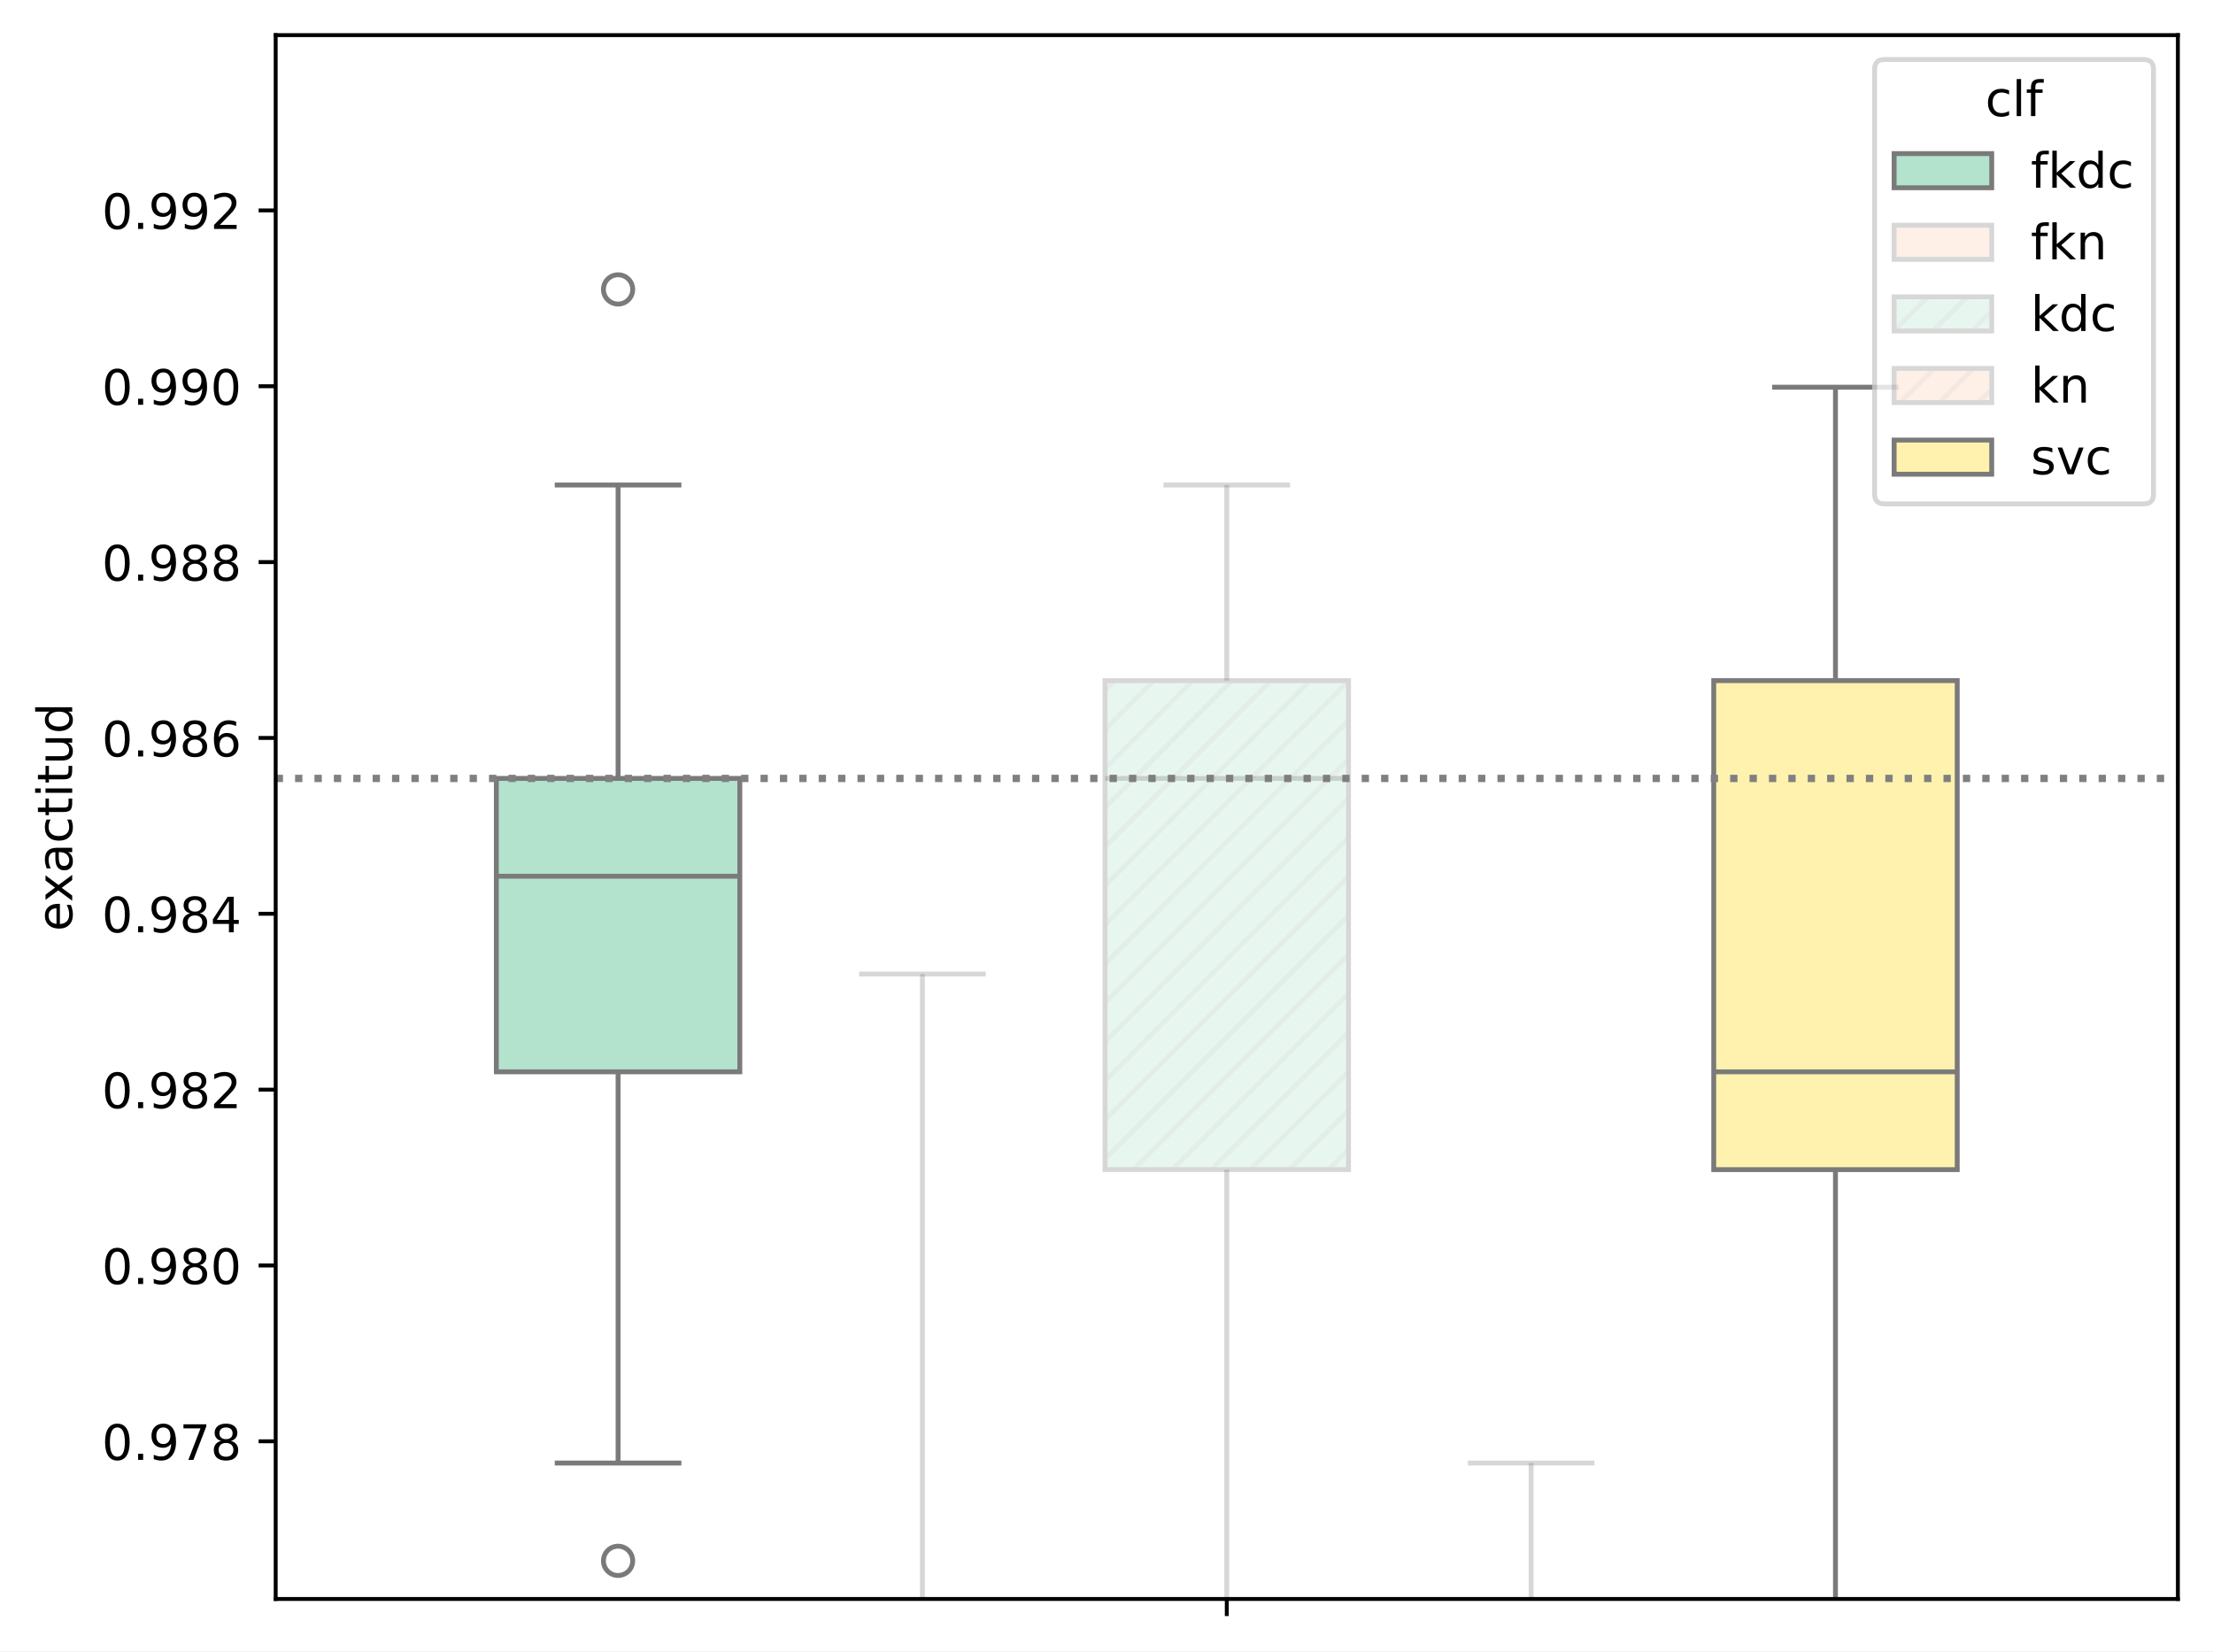
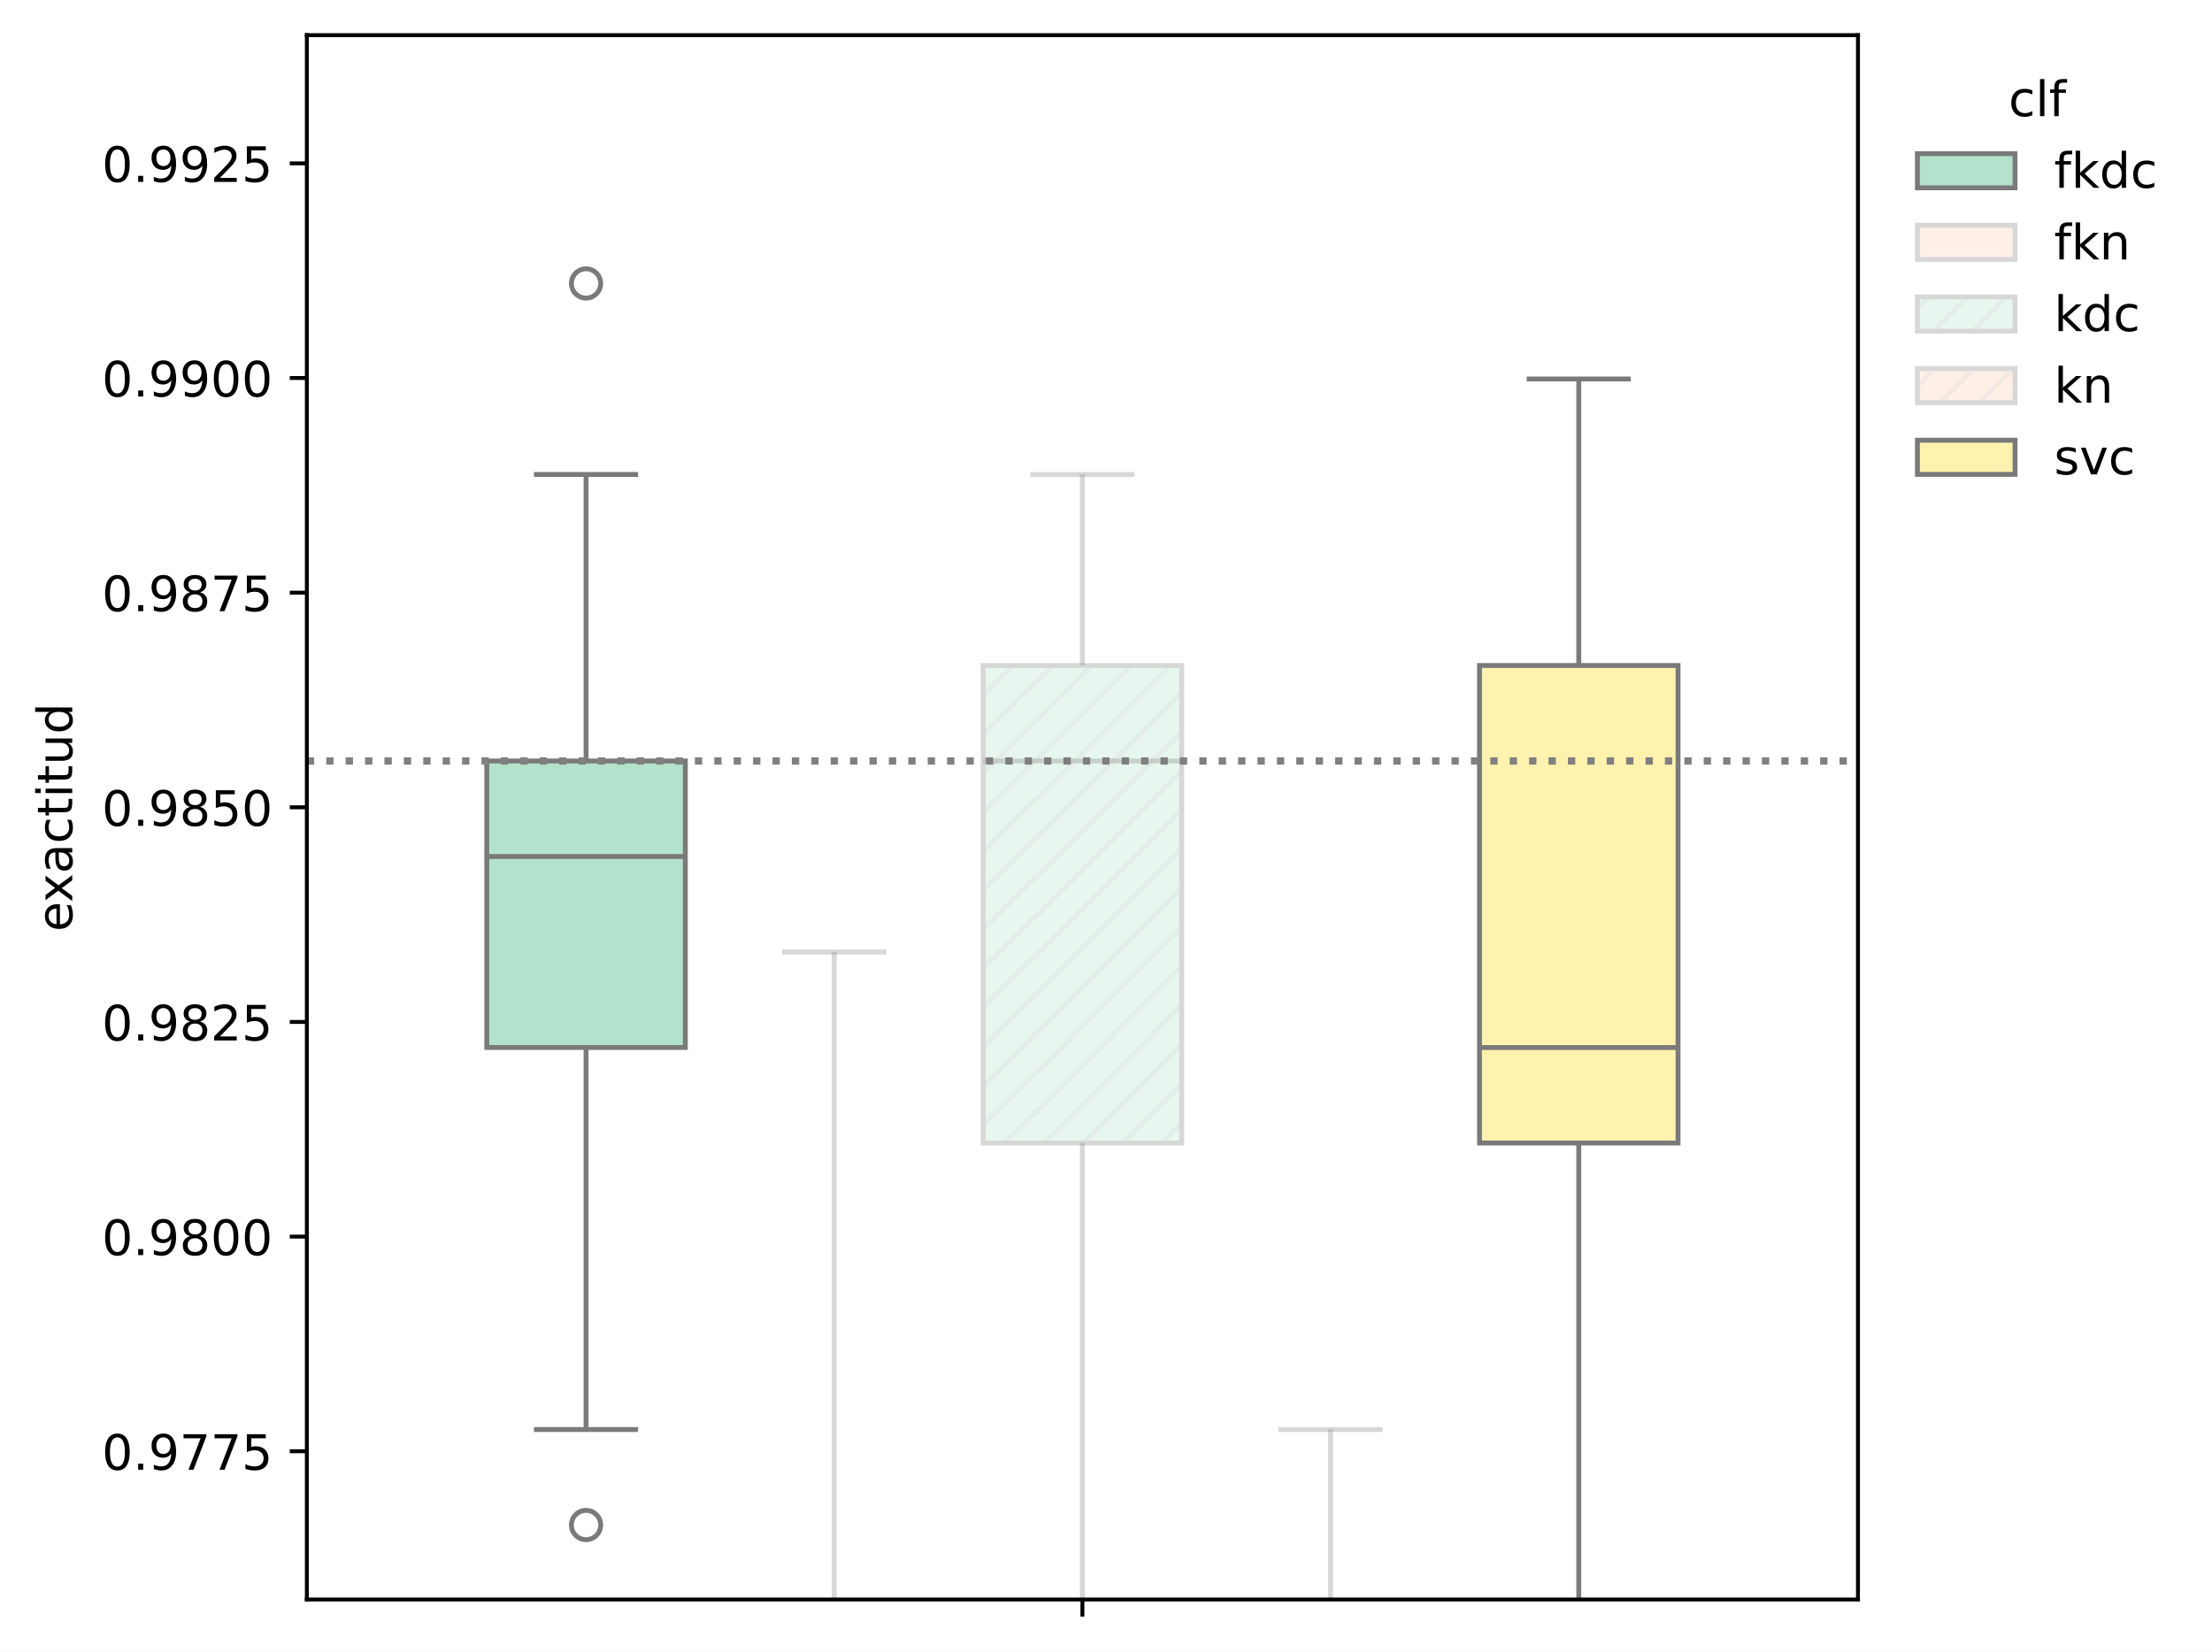
- <svg xmlns="http://www.w3.org/2000/svg" xmlns:xlink="http://www.w3.org/1999/xlink" width="453.6pt" height="338.4pt" viewBox="0 0 453.6 338.4" version="1.1">
+ <svg xmlns="http://www.w3.org/2000/svg" xmlns:xlink="http://www.w3.org/1999/xlink" width="453.207pt" height="338.4pt" viewBox="0 0 453.207 338.4" version="1.1">
  <defs>
    <style type="text/css">*{stroke-linejoin: round; stroke-linecap: butt}</style>
  </defs>
  <g id="figure_1">
    <g id="patch_1">
-       <path d="M 0 338.4  L 453.6 338.4  L 453.6 0  L 0 0  z " style="fill: #ffffff" />
+       <path d="M 0 338.4  L 453.207 338.4  L 453.207 0  L 0 0  z " style="fill: #ffffff" />
    </g>
    <g id="axes_1">
      <g id="patch_2">
-         <path d="M 56.506 327.7  L 446.4 327.7  L 446.4 7.2  L 56.506 7.2  z " style="fill: #ffffff" />
+         <path d="M 62.869 327.7  L 380.671 327.7  L 380.671 7.2  L 62.869 7.2  z " style="fill: #ffffff" />
      </g>
      <g id="patch_3">
-         <path d="M 251.453 17918.319  L 251.453 17918.319  L 251.453 17918.319  L 251.453 17918.319  z " clip-path="url(#p29c2a6df12)" style="fill: #b3e2cd; stroke: #7a7a7a; stroke-linejoin: miter" />
+         <path d="M 221.77 17491.864  L 221.77 17491.864  L 221.77 17491.864  L 221.77 17491.864  z " clip-path="url(#pad14c5b707)" style="fill: #b3e2cd; stroke: #7a7a7a; stroke-linejoin: miter" />
      </g>
      <g id="patch_4">
-         <path d="M 251.453 17918.319  L 251.453 17918.319  L 251.453 17918.319  L 251.453 17918.319  z " clip-path="url(#p29c2a6df12)" style="fill: #fdcdac; stroke: #7a7a7a; stroke-linejoin: miter" />
+         <path d="M 221.77 17491.864  L 221.77 17491.864  L 221.77 17491.864  L 221.77 17491.864  z " clip-path="url(#pad14c5b707)" style="fill: #fdcdac; stroke: #7a7a7a; stroke-linejoin: miter" />
      </g>
      <g id="patch_5">
-         <path d="M 251.453 17918.319  L 251.453 17918.319  L 251.453 17918.319  L 251.453 17918.319  z " clip-path="url(#p29c2a6df12)" style="fill: #b3e2cd; stroke: #7a7a7a; stroke-linejoin: miter" />
+         <path d="M 221.77 17491.864  L 221.77 17491.864  L 221.77 17491.864  L 221.77 17491.864  z " clip-path="url(#pad14c5b707)" style="fill: #b3e2cd; stroke: #7a7a7a; stroke-linejoin: miter" />
      </g>
      <g id="patch_6">
-         <path d="M 251.453 17918.319  L 251.453 17918.319  L 251.453 17918.319  L 251.453 17918.319  z " clip-path="url(#p29c2a6df12)" style="fill: #fdcdac; stroke: #7a7a7a; stroke-linejoin: miter" />
+         <path d="M 221.77 17491.864  L 221.77 17491.864  L 221.77 17491.864  L 221.77 17491.864  z " clip-path="url(#pad14c5b707)" style="fill: #fdcdac; stroke: #7a7a7a; stroke-linejoin: miter" />
      </g>
      <g id="patch_7">
-         <path d="M 251.453 17918.319  L 251.453 17918.319  L 251.453 17918.319  L 251.453 17918.319  z " clip-path="url(#p29c2a6df12)" style="fill: #fff2ae; stroke: #7a7a7a; stroke-linejoin: miter" />
+         <path d="M 221.77 17491.864  L 221.77 17491.864  L 221.77 17491.864  L 221.77 17491.864  z " clip-path="url(#pad14c5b707)" style="fill: #fff2ae; stroke: #7a7a7a; stroke-linejoin: miter" />
      </g>
      <g id="matplotlib.axis_1">
        <g id="xtick_1">
          <g id="line2d_1">
            <defs>
              <path id="m38f3b05bbe" d="M 0 0  L 0 3.5  " style="stroke: #000000; stroke-width: 0.8" />
            </defs>
            <g>
-               <use xlink:href="#m38f3b05bbe" x="251.453" y="327.7" style="stroke: #000000; stroke-width: 0.8" />
+               <use xlink:href="#m38f3b05bbe" x="221.77" y="327.7" style="stroke: #000000; stroke-width: 0.8" />
            </g>
          </g>
        </g>
      </g>
      <g id="matplotlib.axis_2">
        <g id="ytick_1">
          <g id="line2d_2">
            <defs>
              <path id="mbd2f377c6c" d="M 0 0  L -3.5 0  " style="stroke: #000000; stroke-width: 0.8" />
            </defs>
            <g>
-               <use xlink:href="#mbd2f377c6c" x="56.506" y="295.389" style="stroke: #000000; stroke-width: 0.8" />
+               <use xlink:href="#mbd2f377c6c" x="62.869" y="297.323" style="stroke: #000000; stroke-width: 0.8" />
            </g>
          </g>
          <g id="text_1">
-             <g transform="translate(20.87813 299.1886) scale(0.1 -0.1)">
+             <g transform="translate(20.87813 301.1222) scale(0.1 -0.1)">
              <defs>
                <path id="DejaVuSans-30" d="M 2034 4250  Q 1547 4250 1301 3770  Q 1056 3291 1056 2328  Q 1056 1369 1301 889  Q 1547 409 2034 409  Q 2525 409 2770 889  Q 3016 1369 3016 2328  Q 3016 3291 2770 3770  Q 2525 4250 2034 4250  z M 2034 4750  Q 2819 4750 3233 4129  Q 3647 3509 3647 2328  Q 3647 1150 3233 529  Q 2819 -91 2034 -91  Q 1250 -91 836 529  Q 422 1150 422 2328  Q 422 3509 836 4129  Q 1250 4750 2034 4750  z " transform="scale(0.015625)" />
                <path id="DejaVuSans-2e" d="M 684 794  L 1344 794  L 1344 0  L 684 0  L 684 794  z " transform="scale(0.015625)" />
                <path id="DejaVuSans-39" d="M 703 97  L 703 672  Q 941 559 1184 500  Q 1428 441 1663 441  Q 2288 441 2617 861  Q 2947 1281 2994 2138  Q 2813 1869 2534 1725  Q 2256 1581 1919 1581  Q 1219 1581 811 2004  Q 403 2428 403 3163  Q 403 3881 828 4315  Q 1253 4750 1959 4750  Q 2769 4750 3195 4129  Q 3622 3509 3622 2328  Q 3622 1225 3098 567  Q 2575 -91 1691 -91  Q 1453 -91 1209 -44  Q 966 3 703 97  z M 1959 2075  Q 2384 2075 2632 2365  Q 2881 2656 2881 3163  Q 2881 3666 2632 3958  Q 2384 4250 1959 4250  Q 1534 4250 1286 3958  Q 1038 3666 1038 3163  Q 1038 2656 1286 2365  Q 1534 2075 1959 2075  z " transform="scale(0.015625)" />
                <path id="DejaVuSans-37" d="M 525 4666  L 3525 4666  L 3525 4397  L 1831 0  L 1172 0  L 2766 4134  L 525 4134  L 525 4666  z " transform="scale(0.015625)" />
+                 <path id="DejaVuSans-35" d="M 691 4666  L 3169 4666  L 3169 4134  L 1269 4134  L 1269 2991  Q 1406 3038 1543 3061  Q 1681 3084 1819 3084  Q 2600 3084 3056 2656  Q 3513 2228 3513 1497  Q 3513 744 3044 326  Q 2575 -91 1722 -91  Q 1428 -91 1123 -41  Q 819 9 494 109  L 494 744  Q 775 591 1075 516  Q 1375 441 1709 441  Q 2250 441 2565 725  Q 2881 1009 2881 1497  Q 2881 1984 2565 2268  Q 2250 2553 1709 2553  Q 1456 2553 1204 2497  Q 953 2441 691 2322  L 691 4666  z " transform="scale(0.015625)" />
+               </defs>
+               <use xlink:href="#DejaVuSans-30" />
+               <use xlink:href="#DejaVuSans-2e" transform="translate(63.62305 0)" />
+               <use xlink:href="#DejaVuSans-39" transform="translate(95.41016 0)" />
+               <use xlink:href="#DejaVuSans-37" transform="translate(159.0332 0)" />
+               <use xlink:href="#DejaVuSans-37" transform="translate(222.6562 0)" />
+               <use xlink:href="#DejaVuSans-35" transform="translate(286.2793 0)" />
+             </g>
+           </g>
+         </g>
+         <g id="ytick_2">
+           <g id="line2d_3">
+             <g>
+               <use xlink:href="#mbd2f377c6c" x="62.869" y="253.347" style="stroke: #000000; stroke-width: 0.8" />
+             </g>
+           </g>
+           <g id="text_2">
+             <g transform="translate(20.87813 257.1463) scale(0.1 -0.1)">
+               <defs>
                <path id="DejaVuSans-38" d="M 2034 2216  Q 1584 2216 1326 1975  Q 1069 1734 1069 1313  Q 1069 891 1326 650  Q 1584 409 2034 409  Q 2484 409 2743 651  Q 3003 894 3003 1313  Q 3003 1734 2745 1975  Q 2488 2216 2034 2216  z M 1403 2484  Q 997 2584 770 2862  Q 544 3141 544 3541  Q 544 4100 942 4425  Q 1341 4750 2034 4750  Q 2731 4750 3128 4425  Q 3525 4100 3525 3541  Q 3525 3141 3298 2862  Q 3072 2584 2669 2484  Q 3125 2378 3379 2068  Q 3634 1759 3634 1313  Q 3634 634 3220 271  Q 2806 -91 2034 -91  Q 1263 -91 848 271  Q 434 634 434 1313  Q 434 1759 690 2068  Q 947 2378 1403 2484  z M 1172 3481  Q 1172 3119 1398 2916  Q 1625 2713 2034 2713  Q 2441 2713 2670 2916  Q 2900 3119 2900 3481  Q 2900 3844 2670 4047  Q 2441 4250 2034 4250  Q 1625 4250 1398 4047  Q 1172 3844 1172 3481  z " transform="scale(0.015625)" />
              </defs>
              <use xlink:href="#DejaVuSans-30" />
              <use xlink:href="#DejaVuSans-2e" transform="translate(63.62305 0)" />
              <use xlink:href="#DejaVuSans-39" transform="translate(95.41016 0)" />
-               <use xlink:href="#DejaVuSans-37" transform="translate(159.0332 0)" />
-               <use xlink:href="#DejaVuSans-38" transform="translate(222.6562 0)" />
-             </g>
-           </g>
-         </g>
-         <g id="ytick_2">
-           <g id="line2d_3">
-             <g>
-               <use xlink:href="#mbd2f377c6c" x="56.506" y="259.351" style="stroke: #000000; stroke-width: 0.8" />
-             </g>
-           </g>
-           <g id="text_2">
-             <g transform="translate(20.87813 263.1499) scale(0.1 -0.1)">
-               <use xlink:href="#DejaVuSans-30" />
-               <use xlink:href="#DejaVuSans-2e" transform="translate(63.62305 0)" />
-               <use xlink:href="#DejaVuSans-39" transform="translate(95.41016 0)" />
              <use xlink:href="#DejaVuSans-38" transform="translate(159.0332 0)" />
              <use xlink:href="#DejaVuSans-30" transform="translate(222.6562 0)" />
+               <use xlink:href="#DejaVuSans-30" transform="translate(286.2793 0)" />
            </g>
          </g>
        </g>
        <g id="ytick_3">
          <g id="line2d_4">
            <g>
-               <use xlink:href="#mbd2f377c6c" x="56.506" y="223.312" style="stroke: #000000; stroke-width: 0.8" />
+               <use xlink:href="#mbd2f377c6c" x="62.869" y="209.371" style="stroke: #000000; stroke-width: 0.8" />
            </g>
          </g>
          <g id="text_3">
-             <g transform="translate(20.87813 227.1112) scale(0.1 -0.1)">
+             <g transform="translate(20.87813 213.1705) scale(0.1 -0.1)">
              <defs>
                <path id="DejaVuSans-32" d="M 1228 531  L 3431 531  L 3431 0  L 469 0  L 469 531  Q 828 903 1448 1529  Q 2069 2156 2228 2338  Q 2531 2678 2651 2914  Q 2772 3150 2772 3378  Q 2772 3750 2511 3984  Q 2250 4219 1831 4219  Q 1534 4219 1204 4116  Q 875 4013 500 3803  L 500 4441  Q 881 4594 1212 4672  Q 1544 4750 1819 4750  Q 2544 4750 2975 4387  Q 3406 4025 3406 3419  Q 3406 3131 3298 2873  Q 3191 2616 2906 2266  Q 2828 2175 2409 1742  Q 1991 1309 1228 531  z " transform="scale(0.015625)" />
              </defs>
              <use xlink:href="#DejaVuSans-30" />
              <use xlink:href="#DejaVuSans-2e" transform="translate(63.62305 0)" />
              <use xlink:href="#DejaVuSans-39" transform="translate(95.41016 0)" />
              <use xlink:href="#DejaVuSans-38" transform="translate(159.0332 0)" />
              <use xlink:href="#DejaVuSans-32" transform="translate(222.6562 0)" />
+               <use xlink:href="#DejaVuSans-35" transform="translate(286.2793 0)" />
            </g>
          </g>
        </g>
        <g id="ytick_4">
          <g id="line2d_5">
            <g>
-               <use xlink:href="#mbd2f377c6c" x="56.506" y="187.273" style="stroke: #000000; stroke-width: 0.8" />
+               <use xlink:href="#mbd2f377c6c" x="62.869" y="165.396" style="stroke: #000000; stroke-width: 0.8" />
            </g>
          </g>
          <g id="text_4">
-             <g transform="translate(20.87813 191.0725) scale(0.1 -0.1)">
-               <defs>
-                 <path id="DejaVuSans-34" d="M 2419 4116  L 825 1625  L 2419 1625  L 2419 4116  z M 2253 4666  L 3047 4666  L 3047 1625  L 3713 1625  L 3713 1100  L 3047 1100  L 3047 0  L 2419 0  L 2419 1100  L 313 1100  L 313 1709  L 2253 4666  z " transform="scale(0.015625)" />
-               </defs>
+             <g transform="translate(20.87813 169.1947) scale(0.1 -0.1)">
              <use xlink:href="#DejaVuSans-30" />
              <use xlink:href="#DejaVuSans-2e" transform="translate(63.62305 0)" />
              <use xlink:href="#DejaVuSans-39" transform="translate(95.41016 0)" />
              <use xlink:href="#DejaVuSans-38" transform="translate(159.0332 0)" />
-               <use xlink:href="#DejaVuSans-34" transform="translate(222.6562 0)" />
+               <use xlink:href="#DejaVuSans-35" transform="translate(222.6562 0)" />
+               <use xlink:href="#DejaVuSans-30" transform="translate(286.2793 0)" />
            </g>
          </g>
        </g>
        <g id="ytick_5">
          <g id="line2d_6">
            <g>
-               <use xlink:href="#mbd2f377c6c" x="56.506" y="151.235" style="stroke: #000000; stroke-width: 0.8" />
+               <use xlink:href="#mbd2f377c6c" x="62.869" y="121.42" style="stroke: #000000; stroke-width: 0.8" />
            </g>
          </g>
          <g id="text_5">
-             <g transform="translate(20.87813 155.0338) scale(0.1 -0.1)">
-               <defs>
-                 <path id="DejaVuSans-36" d="M 2113 2584  Q 1688 2584 1439 2293  Q 1191 2003 1191 1497  Q 1191 994 1439 701  Q 1688 409 2113 409  Q 2538 409 2786 701  Q 3034 994 3034 1497  Q 3034 2003 2786 2293  Q 2538 2584 2113 2584  z M 3366 4563  L 3366 3988  Q 3128 4100 2886 4159  Q 2644 4219 2406 4219  Q 1781 4219 1451 3797  Q 1122 3375 1075 2522  Q 1259 2794 1537 2939  Q 1816 3084 2150 3084  Q 2853 3084 3261 2657  Q 3669 2231 3669 1497  Q 3669 778 3244 343  Q 2819 -91 2113 -91  Q 1303 -91 875 529  Q 447 1150 447 2328  Q 447 3434 972 4092  Q 1497 4750 2381 4750  Q 2619 4750 2861 4703  Q 3103 4656 3366 4563  z " transform="scale(0.015625)" />
-               </defs>
+             <g transform="translate(20.87813 125.2189) scale(0.1 -0.1)">
              <use xlink:href="#DejaVuSans-30" />
              <use xlink:href="#DejaVuSans-2e" transform="translate(63.62305 0)" />
              <use xlink:href="#DejaVuSans-39" transform="translate(95.41016 0)" />
              <use xlink:href="#DejaVuSans-38" transform="translate(159.0332 0)" />
-               <use xlink:href="#DejaVuSans-36" transform="translate(222.6562 0)" />
+               <use xlink:href="#DejaVuSans-37" transform="translate(222.6562 0)" />
+               <use xlink:href="#DejaVuSans-35" transform="translate(286.2793 0)" />
            </g>
          </g>
        </g>
        <g id="ytick_6">
          <g id="line2d_7">
            <g>
-               <use xlink:href="#mbd2f377c6c" x="56.506" y="115.196" style="stroke: #000000; stroke-width: 0.8" />
+               <use xlink:href="#mbd2f377c6c" x="62.869" y="77.444" style="stroke: #000000; stroke-width: 0.8" />
            </g>
          </g>
          <g id="text_6">
-             <g transform="translate(20.87813 118.9951) scale(0.1 -0.1)">
-               <use xlink:href="#DejaVuSans-30" />
-               <use xlink:href="#DejaVuSans-2e" transform="translate(63.62305 0)" />
-               <use xlink:href="#DejaVuSans-39" transform="translate(95.41016 0)" />
-               <use xlink:href="#DejaVuSans-38" transform="translate(159.0332 0)" />
-               <use xlink:href="#DejaVuSans-38" transform="translate(222.6562 0)" />
+             <g transform="translate(20.87813 81.24311) scale(0.1 -0.1)">
+               <use xlink:href="#DejaVuSans-30" />
+               <use xlink:href="#DejaVuSans-2e" transform="translate(63.62305 0)" />
+               <use xlink:href="#DejaVuSans-39" transform="translate(95.41016 0)" />
+               <use xlink:href="#DejaVuSans-39" transform="translate(159.0332 0)" />
+               <use xlink:href="#DejaVuSans-30" transform="translate(222.6562 0)" />
+               <use xlink:href="#DejaVuSans-30" transform="translate(286.2793 0)" />
            </g>
          </g>
        </g>
        <g id="ytick_7">
          <g id="line2d_8">
            <g>
-               <use xlink:href="#mbd2f377c6c" x="56.506" y="79.157" style="stroke: #000000; stroke-width: 0.8" />
+               <use xlink:href="#mbd2f377c6c" x="62.869" y="33.468" style="stroke: #000000; stroke-width: 0.8" />
            </g>
          </g>
          <g id="text_7">
-             <g transform="translate(20.87813 82.95638) scale(0.1 -0.1)">
-               <use xlink:href="#DejaVuSans-30" />
-               <use xlink:href="#DejaVuSans-2e" transform="translate(63.62305 0)" />
-               <use xlink:href="#DejaVuSans-39" transform="translate(95.41016 0)" />
-               <use xlink:href="#DejaVuSans-39" transform="translate(159.0332 0)" />
-               <use xlink:href="#DejaVuSans-30" transform="translate(222.6562 0)" />
-             </g>
-           </g>
-         </g>
-         <g id="ytick_8">
-           <g id="line2d_9">
-             <g>
-               <use xlink:href="#mbd2f377c6c" x="56.506" y="43.118" style="stroke: #000000; stroke-width: 0.8" />
-             </g>
-           </g>
-           <g id="text_8">
-             <g transform="translate(20.87813 46.91767) scale(0.1 -0.1)">
+             <g transform="translate(20.87813 37.26731) scale(0.1 -0.1)">
              <use xlink:href="#DejaVuSans-30" />
              <use xlink:href="#DejaVuSans-2e" transform="translate(63.62305 0)" />
              <use xlink:href="#DejaVuSans-39" transform="translate(95.41016 0)" />
              <use xlink:href="#DejaVuSans-39" transform="translate(159.0332 0)" />
              <use xlink:href="#DejaVuSans-32" transform="translate(222.6562 0)" />
-             </g>
-           </g>
-         </g>
-         <g id="text_9">
+               <use xlink:href="#DejaVuSans-35" transform="translate(286.2793 0)" />
+             </g>
+           </g>
+         </g>
+         <g id="text_8">
          <g transform="translate(14.79844 190.8641) rotate(-90) scale(0.1 -0.1)">
            <defs>
              <path id="DejaVuSans-65" d="M 3597 1894  L 3597 1613  L 953 1613  Q 991 1019 1311 708  Q 1631 397 2203 397  Q 2534 397 2845 478  Q 3156 559 3463 722  L 3463 178  Q 3153 47 2828 -22  Q 2503 -91 2169 -91  Q 1331 -91 842 396  Q 353 884 353 1716  Q 353 2575 817 3079  Q 1281 3584 2069 3584  Q 2775 3584 3186 3129  Q 3597 2675 3597 1894  z M 3022 2063  Q 3016 2534 2758 2815  Q 2500 3097 2075 3097  Q 1594 3097 1305 2825  Q 1016 2553 972 2059  L 3022 2063  z " transform="scale(0.015625)" />
              <path id="DejaVuSans-78" d="M 3513 3500  L 2247 1797  L 3578 0  L 2900 0  L 1881 1375  L 863 0  L 184 0  L 1544 1831  L 300 3500  L 978 3500  L 1906 2253  L 2834 3500  L 3513 3500  z " transform="scale(0.015625)" />
              <path id="DejaVuSans-61" d="M 2194 1759  Q 1497 1759 1228 1600  Q 959 1441 959 1056  Q 959 750 1161 570  Q 1363 391 1709 391  Q 2188 391 2477 730  Q 2766 1069 2766 1631  L 2766 1759  L 2194 1759  z M 3341 1997  L 3341 0  L 2766 0  L 2766 531  Q 2569 213 2275 61  Q 1981 -91 1556 -91  Q 1019 -91 701 211  Q 384 513 384 1019  Q 384 1609 779 1909  Q 1175 2209 1959 2209  L 2766 2209  L 2766 2266  Q 2766 2663 2505 2880  Q 2244 3097 1772 3097  Q 1472 3097 1187 3025  Q 903 2953 641 2809  L 641 3341  Q 956 3463 1253 3523  Q 1550 3584 1831 3584  Q 2591 3584 2966 3190  Q 3341 2797 3341 1997  z " transform="scale(0.015625)" />
              <path id="DejaVuSans-63" d="M 3122 3366  L 3122 2828  Q 2878 2963 2633 3030  Q 2388 3097 2138 3097  Q 1578 3097 1268 2742  Q 959 2388 959 1747  Q 959 1106 1268 751  Q 1578 397 2138 397  Q 2388 397 2633 464  Q 2878 531 3122 666  L 3122 134  Q 2881 22 2623 -34  Q 2366 -91 2075 -91  Q 1284 -91 818 406  Q 353 903 353 1747  Q 353 2603 823 3093  Q 1294 3584 2113 3584  Q 2378 3584 2631 3529  Q 2884 3475 3122 3366  z " transform="scale(0.015625)" />
              <path id="DejaVuSans-74" d="M 1172 4494  L 1172 3500  L 2356 3500  L 2356 3053  L 1172 3053  L 1172 1153  Q 1172 725 1289 603  Q 1406 481 1766 481  L 2356 481  L 2356 0  L 1766 0  Q 1100 0 847 248  Q 594 497 594 1153  L 594 3053  L 172 3053  L 172 3500  L 594 3500  L 594 4494  L 1172 4494  z " transform="scale(0.015625)" />
              <path id="DejaVuSans-69" d="M 603 3500  L 1178 3500  L 1178 0  L 603 0  L 603 3500  z M 603 4863  L 1178 4863  L 1178 4134  L 603 4134  L 603 4863  z " transform="scale(0.015625)" />
              <path id="DejaVuSans-75" d="M 544 1381  L 544 3500  L 1119 3500  L 1119 1403  Q 1119 906 1312 657  Q 1506 409 1894 409  Q 2359 409 2629 706  Q 2900 1003 2900 1516  L 2900 3500  L 3475 3500  L 3475 0  L 2900 0  L 2900 538  Q 2691 219 2414 64  Q 2138 -91 1772 -91  Q 1169 -91 856 284  Q 544 659 544 1381  z M 1991 3584  L 1991 3584  z " transform="scale(0.015625)" />
              <path id="DejaVuSans-64" d="M 2906 2969  L 2906 4863  L 3481 4863  L 3481 0  L 2906 0  L 2906 525  Q 2725 213 2448 61  Q 2172 -91 1784 -91  Q 1150 -91 751 415  Q 353 922 353 1747  Q 353 2572 751 3078  Q 1150 3584 1784 3584  Q 2172 3584 2448 3432  Q 2725 3281 2906 2969  z M 947 1747  Q 947 1113 1208 752  Q 1469 391 1925 391  Q 2381 391 2643 752  Q 2906 1113 2906 1747  Q 2906 2381 2643 2742  Q 2381 3103 1925 3103  Q 1469 3103 1208 2742  Q 947 2381 947 1747  z " transform="scale(0.015625)" />
            </defs>
            <use xlink:href="#DejaVuSans-65" />
            <use xlink:href="#DejaVuSans-78" transform="translate(59.77344 0)" />
            <use xlink:href="#DejaVuSans-61" transform="translate(118.9531 0)" />
            <use xlink:href="#DejaVuSans-63" transform="translate(180.2324 0)" />
            <use xlink:href="#DejaVuSans-74" transform="translate(235.2129 0)" />
            <use xlink:href="#DejaVuSans-69" transform="translate(274.4219 0)" />
            <use xlink:href="#DejaVuSans-74" transform="translate(302.2051 0)" />
            <use xlink:href="#DejaVuSans-75" transform="translate(341.4141 0)" />
            <use xlink:href="#DejaVuSans-64" transform="translate(404.793 0)" />
          </g>
        </g>
      </g>
      <g id="patch_8">
-         <path d="M 101.734 219.664  L 151.64 219.664  L 151.64 159.533  L 101.734 159.533  L 101.734 219.664  z " clip-path="url(#p29c2a6df12)" style="fill: #b3e2cd; stroke: #7a7a7a; stroke-linejoin: miter" />
+         <path d="M 99.734 214.605  L 140.412 214.605  L 140.412 155.906  L 99.734 155.906  L 99.734 214.605  z " clip-path="url(#pad14c5b707)" style="fill: #b3e2cd; stroke: #7a7a7a; stroke-linejoin: miter" />
+       </g>
+       <g id="line2d_9">
+         <path d="M 120.073 214.605  L 120.073 292.872  " clip-path="url(#pad14c5b707)" style="fill: none; stroke: #7a7a7a" />
      </g>
      <g id="line2d_10">
-         <path d="M 126.687 219.664  L 126.687 299.839  " clip-path="url(#p29c2a6df12)" style="fill: none; stroke: #7a7a7a" />
+         <path d="M 120.073 155.906  L 120.073 97.206  " clip-path="url(#pad14c5b707)" style="fill: none; stroke: #7a7a7a" />
      </g>
      <g id="line2d_11">
-         <path d="M 126.687 159.533  L 126.687 99.401  " clip-path="url(#p29c2a6df12)" style="fill: none; stroke: #7a7a7a" />
+         <path d="M 109.903 292.872  L 130.243 292.872  " clip-path="url(#pad14c5b707)" style="fill: none; stroke: #7a7a7a; stroke-linecap: square" />
      </g>
      <g id="line2d_12">
-         <path d="M 114.211 299.839  L 139.164 299.839  " clip-path="url(#p29c2a6df12)" style="fill: none; stroke: #7a7a7a; stroke-linecap: square" />
+         <path d="M 109.903 97.206  L 130.243 97.206  " clip-path="url(#pad14c5b707)" style="fill: none; stroke: #7a7a7a; stroke-linecap: square" />
      </g>
      <g id="line2d_13">
-         <path d="M 114.211 99.401  L 139.164 99.401  " clip-path="url(#p29c2a6df12)" style="fill: none; stroke: #7a7a7a; stroke-linecap: square" />
-       </g>
-       <g id="line2d_14">
        <defs>
          <path id="mf2d42e0765" d="M 0 3  C 0.796 3 1.559 2.684 2.121 2.121  C 2.684 1.559 3 0.796 3 0  C 3 -0.796 2.684 -1.559 2.121 -2.121  C 1.559 -2.684 0.796 -3 0 -3  C -0.796 -3 -1.559 -2.684 -2.121 -2.121  C -2.684 -1.559 -3 -0.796 -3 0  C -3 0.796 -2.684 1.559 -2.121 2.121  C -1.559 2.684 -0.796 3 0 3  z " style="stroke: #7a7a7a" />
        </defs>
-         <g clip-path="url(#p29c2a6df12)">
-           <use xlink:href="#mf2d42e0765" x="126.687" y="319.883" style="fill-opacity: 0; stroke: #7a7a7a" />
-           <use xlink:href="#mf2d42e0765" x="126.687" y="59.314" style="fill-opacity: 0; stroke: #7a7a7a" />
+         <g clip-path="url(#pad14c5b707)">
+           <use xlink:href="#mf2d42e0765" x="120.073" y="312.438" style="fill-opacity: 0; stroke: #7a7a7a" />
+           <use xlink:href="#mf2d42e0765" x="120.073" y="58.073" style="fill-opacity: 0; stroke: #7a7a7a" />
        </g>
      </g>
      <g id="patch_9">
-         <path d="M 164.117 700.715  L 214.023 700.715  L 214.023 359.97  L 164.117 359.97  L 164.117 700.715  z " clip-path="url(#p29c2a6df12)" style="fill: #fdcdac; opacity: 0.3; stroke: #7a7a7a; stroke-linejoin: miter" />
+         <path d="M 150.582 684.202  L 191.261 684.202  L 191.261 351.571  L 150.582 351.571  L 150.582 684.202  z " clip-path="url(#pad14c5b707)" style="fill: #fdcdac; opacity: 0.3; stroke: #7a7a7a; stroke-linejoin: miter" />
+       </g>
+       <g id="line2d_14">
+         <path clip-path="url(#pad14c5b707)" style="fill: none; stroke: #7a7a7a; stroke-opacity: 0.3" />
      </g>
      <g id="line2d_15">
-         <path clip-path="url(#p29c2a6df12)" style="fill: none; stroke: #7a7a7a; stroke-opacity: 0.3" />
+         <path d="M 170.922 339.4  L 170.922 195.039  " clip-path="url(#pad14c5b707)" style="fill: none; stroke: #7a7a7a; stroke-opacity: 0.3" />
      </g>
      <g id="line2d_16">
-         <path d="M 189.07 339.4  L 189.07 199.62  " clip-path="url(#p29c2a6df12)" style="fill: none; stroke: #7a7a7a; stroke-opacity: 0.3" />
+         <path clip-path="url(#pad14c5b707)" style="fill: none; stroke: #7a7a7a; stroke-opacity: 0.3; stroke-linecap: square" />
      </g>
      <g id="line2d_17">
-         <path clip-path="url(#p29c2a6df12)" style="fill: none; stroke: #7a7a7a; stroke-opacity: 0.3; stroke-linecap: square" />
-       </g>
-       <g id="line2d_18">
-         <path d="M 176.594 199.62  L 201.547 199.62  " clip-path="url(#p29c2a6df12)" style="fill: none; stroke: #7a7a7a; stroke-opacity: 0.3; stroke-linecap: square" />
-       </g>
-       <g id="line2d_19" />
+         <path d="M 160.752 195.039  L 181.091 195.039  " clip-path="url(#pad14c5b707)" style="fill: none; stroke: #7a7a7a; stroke-opacity: 0.3; stroke-linecap: square" />
+       </g>
+       <g id="line2d_18" />
      <g id="patch_10">
-         <path d="M 226.5 239.708  L 276.406 239.708  L 276.406 139.489  L 226.5 139.489  L 226.5 239.708  z " clip-path="url(#p29c2a6df12)" style="fill: url(#hb7a899ab91); opacity: 0.3; stroke: #7a7a7a; stroke-linejoin: miter" />
+         <path d="M 201.431 234.172  L 242.109 234.172  L 242.109 136.339  L 201.431 136.339  L 201.431 234.172  z " clip-path="url(#pad14c5b707)" style="fill: url(#hb7a899ab91); opacity: 0.3; stroke: #7a7a7a; stroke-linejoin: miter" />
+       </g>
+       <g id="line2d_19">
+         <path d="M 221.77 234.172  L 221.77 332.005  " clip-path="url(#pad14c5b707)" style="fill: none; stroke: #7a7a7a; stroke-opacity: 0.3" />
      </g>
      <g id="line2d_20">
-         <path d="M 251.453 239.708  L 251.453 339.4  " clip-path="url(#p29c2a6df12)" style="fill: none; stroke: #7a7a7a; stroke-opacity: 0.3" />
+         <path d="M 221.77 136.339  L 221.77 97.206  " clip-path="url(#pad14c5b707)" style="fill: none; stroke: #7a7a7a; stroke-opacity: 0.3" />
      </g>
      <g id="line2d_21">
-         <path d="M 251.453 139.489  L 251.453 99.401  " clip-path="url(#p29c2a6df12)" style="fill: none; stroke: #7a7a7a; stroke-opacity: 0.3" />
+         <path d="M 211.6 332.005  L 231.94 332.005  " clip-path="url(#pad14c5b707)" style="fill: none; stroke: #7a7a7a; stroke-opacity: 0.3; stroke-linecap: square" />
      </g>
      <g id="line2d_22">
-         <path clip-path="url(#p29c2a6df12)" style="fill: none; stroke: #7a7a7a; stroke-opacity: 0.3; stroke-linecap: square" />
+         <path d="M 211.6 97.206  L 231.94 97.206  " clip-path="url(#pad14c5b707)" style="fill: none; stroke: #7a7a7a; stroke-opacity: 0.3; stroke-linecap: square" />
      </g>
      <g id="line2d_23">
-         <path d="M 238.977 99.401  L 263.93 99.401  " clip-path="url(#p29c2a6df12)" style="fill: none; stroke: #7a7a7a; stroke-opacity: 0.3; stroke-linecap: square" />
-       </g>
-       <g id="line2d_24">
        <defs>
          <path id="mc371cef19e" d="M 0 3  C 0.796 3 1.559 2.684 2.121 2.121  C 2.684 1.559 3 0.796 3 0  C 3 -0.796 2.684 -1.559 2.121 -2.121  C 1.559 -2.684 0.796 -3 0 -3  C -0.796 -3 -1.559 -2.684 -2.121 -2.121  C -2.684 -1.559 -3 -0.796 -3 0  C -3 0.796 -2.684 1.559 -2.121 2.121  C -1.559 2.684 -0.796 3 0 3  z " style="stroke: #7a7a7a; stroke-opacity: 0.3" />
        </defs>
-         <g clip-path="url(#p29c2a6df12)">
-           <use xlink:href="#mc371cef19e" x="251.453" y="420.102" style="fill-opacity: 0; stroke: #7a7a7a; stroke-opacity: 0.3" />
+         <g clip-path="url(#pad14c5b707)">
+           <use xlink:href="#mc371cef19e" x="221.77" y="410.271" style="fill-opacity: 0; stroke: #7a7a7a; stroke-opacity: 0.3" />
        </g>
      </g>
      <g id="patch_11">
-         <path d="M 288.883 901.152  L 338.789 901.152  L 338.789 520.321  L 288.883 520.321  L 288.883 901.152  z " clip-path="url(#p29c2a6df12)" style="fill: url(#hdb5034f4db); opacity: 0.3; stroke: #7a7a7a; stroke-linejoin: miter" />
+         <path d="M 252.279 879.868  L 292.958 879.868  L 292.958 508.104  L 252.279 508.104  L 252.279 879.868  z " clip-path="url(#pad14c5b707)" style="fill: url(#hdb5034f4db); opacity: 0.3; stroke: #7a7a7a; stroke-linejoin: miter" />
+       </g>
+       <g id="line2d_24">
+         <path clip-path="url(#pad14c5b707)" style="fill: none; stroke: #7a7a7a; stroke-opacity: 0.3" />
      </g>
      <g id="line2d_25">
-         <path clip-path="url(#p29c2a6df12)" style="fill: none; stroke: #7a7a7a; stroke-opacity: 0.3" />
+         <path d="M 272.618 339.4  L 272.618 292.872  " clip-path="url(#pad14c5b707)" style="fill: none; stroke: #7a7a7a; stroke-opacity: 0.3" />
      </g>
      <g id="line2d_26">
-         <path d="M 313.836 339.4  L 313.836 299.839  " clip-path="url(#p29c2a6df12)" style="fill: none; stroke: #7a7a7a; stroke-opacity: 0.3" />
+         <path clip-path="url(#pad14c5b707)" style="fill: none; stroke: #7a7a7a; stroke-opacity: 0.3; stroke-linecap: square" />
      </g>
      <g id="line2d_27">
-         <path clip-path="url(#p29c2a6df12)" style="fill: none; stroke: #7a7a7a; stroke-opacity: 0.3; stroke-linecap: square" />
-       </g>
-       <g id="line2d_28">
-         <path d="M 301.36 299.839  L 326.313 299.839  " clip-path="url(#p29c2a6df12)" style="fill: none; stroke: #7a7a7a; stroke-opacity: 0.3; stroke-linecap: square" />
-       </g>
-       <g id="line2d_29" />
+         <path d="M 262.449 292.872  L 282.788 292.872  " clip-path="url(#pad14c5b707)" style="fill: none; stroke: #7a7a7a; stroke-opacity: 0.3; stroke-linecap: square" />
+       </g>
+       <g id="line2d_28" />
      <g id="patch_12">
-         <path d="M 351.266 239.708  L 401.172 239.708  L 401.172 139.489  L 351.266 139.489  L 351.266 239.708  z " clip-path="url(#p29c2a6df12)" style="fill: #fff2ae; stroke: #7a7a7a; stroke-linejoin: miter" />
+         <path d="M 303.127 234.172  L 343.806 234.172  L 343.806 136.339  L 303.127 136.339  L 303.127 234.172  z " clip-path="url(#pad14c5b707)" style="fill: #fff2ae; stroke: #7a7a7a; stroke-linejoin: miter" />
+       </g>
+       <g id="line2d_29">
+         <path d="M 323.467 234.172  L 323.467 339.4  " clip-path="url(#pad14c5b707)" style="fill: none; stroke: #7a7a7a" />
      </g>
      <g id="line2d_30">
-         <path d="M 376.219 239.708  L 376.219 339.4  " clip-path="url(#p29c2a6df12)" style="fill: none; stroke: #7a7a7a" />
+         <path d="M 323.467 136.339  L 323.467 77.64  " clip-path="url(#pad14c5b707)" style="fill: none; stroke: #7a7a7a" />
      </g>
      <g id="line2d_31">
-         <path d="M 376.219 139.489  L 376.219 79.358  " clip-path="url(#p29c2a6df12)" style="fill: none; stroke: #7a7a7a" />
+         <path clip-path="url(#pad14c5b707)" style="fill: none; stroke: #7a7a7a; stroke-linecap: square" />
      </g>
      <g id="line2d_32">
-         <path clip-path="url(#p29c2a6df12)" style="fill: none; stroke: #7a7a7a; stroke-linecap: square" />
+         <path d="M 313.297 77.64  L 333.636 77.64  " clip-path="url(#pad14c5b707)" style="fill: none; stroke: #7a7a7a; stroke-linecap: square" />
      </g>
      <g id="line2d_33">
-         <path d="M 363.743 79.358  L 388.696 79.358  " clip-path="url(#p29c2a6df12)" style="fill: none; stroke: #7a7a7a; stroke-linecap: square" />
+         <g clip-path="url(#pad14c5b707)">
+           <use xlink:href="#mf2d42e0765" x="323.467" y="390.704" style="fill-opacity: 0; stroke: #7a7a7a" />
+         </g>
      </g>
      <g id="line2d_34">
-         <g clip-path="url(#p29c2a6df12)">
-           <use xlink:href="#mf2d42e0765" x="376.219" y="400.058" style="fill-opacity: 0; stroke: #7a7a7a" />
-         </g>
+         <path d="M 62.869 155.906  L 380.671 155.906  " clip-path="url(#pad14c5b707)" style="fill: none; stroke-dasharray: 1.5,2.475; stroke-dashoffset: 0; stroke: #808080; stroke-width: 1.5" />
      </g>
      <g id="line2d_35">
-         <path d="M 56.506 159.533  L 446.4 159.533  " clip-path="url(#p29c2a6df12)" style="fill: none; stroke-dasharray: 1.5,2.475; stroke-dashoffset: 0; stroke: #808080; stroke-width: 1.5" />
+         <path d="M 99.734 175.472  L 140.412 175.472  " clip-path="url(#pad14c5b707)" style="fill: none; stroke: #7a7a7a" />
      </g>
      <g id="line2d_36">
-         <path d="M 101.734 179.576  L 151.64 179.576  " clip-path="url(#p29c2a6df12)" style="fill: none; stroke: #7a7a7a" />
+         <path clip-path="url(#pad14c5b707)" style="fill: none; stroke: #7a7a7a; stroke-opacity: 0.3" />
      </g>
      <g id="line2d_37">
-         <path clip-path="url(#p29c2a6df12)" style="fill: none; stroke: #7a7a7a; stroke-opacity: 0.3" />
+         <path d="M 201.431 155.906  L 242.109 155.906  " clip-path="url(#pad14c5b707)" style="fill: none; stroke: #7a7a7a; stroke-opacity: 0.3" />
      </g>
      <g id="line2d_38">
-         <path d="M 226.5 159.533  L 276.406 159.533  " clip-path="url(#p29c2a6df12)" style="fill: none; stroke: #7a7a7a; stroke-opacity: 0.3" />
+         <path clip-path="url(#pad14c5b707)" style="fill: none; stroke: #7a7a7a; stroke-opacity: 0.3" />
      </g>
      <g id="line2d_39">
-         <path clip-path="url(#p29c2a6df12)" style="fill: none; stroke: #7a7a7a; stroke-opacity: 0.3" />
-       </g>
-       <g id="line2d_40">
-         <path d="M 351.266 219.664  L 401.172 219.664  " clip-path="url(#p29c2a6df12)" style="fill: none; stroke: #7a7a7a" />
+         <path d="M 303.127 214.605  L 343.806 214.605  " clip-path="url(#pad14c5b707)" style="fill: none; stroke: #7a7a7a" />
      </g>
      <g id="patch_13">
-         <path d="M 56.506 327.7  L 56.506 7.2  " style="fill: none; stroke: #000000; stroke-width: 0.8; stroke-linejoin: miter; stroke-linecap: square" />
+         <path d="M 62.869 327.7  L 62.869 7.2  " style="fill: none; stroke: #000000; stroke-width: 0.8; stroke-linejoin: miter; stroke-linecap: square" />
      </g>
      <g id="patch_14">
-         <path d="M 446.4 327.7  L 446.4 7.2  " style="fill: none; stroke: #000000; stroke-width: 0.8; stroke-linejoin: miter; stroke-linecap: square" />
+         <path d="M 380.671 327.7  L 380.671 7.2  " style="fill: none; stroke: #000000; stroke-width: 0.8; stroke-linejoin: miter; stroke-linecap: square" />
      </g>
      <g id="patch_15">
-         <path d="M 56.506 327.7  L 446.4 327.7  " style="fill: none; stroke: #000000; stroke-width: 0.8; stroke-linejoin: miter; stroke-linecap: square" />
+         <path d="M 62.869 327.7  L 380.671 327.7  " style="fill: none; stroke: #000000; stroke-width: 0.8; stroke-linejoin: miter; stroke-linecap: square" />
      </g>
      <g id="patch_16">
-         <path d="M 56.506 7.2  L 446.4 7.2  " style="fill: none; stroke: #000000; stroke-width: 0.8; stroke-linejoin: miter; stroke-linecap: square" />
+         <path d="M 62.869 7.2  L 380.671 7.2  " style="fill: none; stroke: #000000; stroke-width: 0.8; stroke-linejoin: miter; stroke-linecap: square" />
      </g>
      <g id="legend_1">
-         <g id="patch_17">
-           <path d="M 386.242 103.269  L 439.4 103.269  Q 441.4 103.269 441.4 101.269  L 441.4 14.2  Q 441.4 12.2 439.4 12.2  L 386.242 12.2  Q 384.242 12.2 384.242 14.2  L 384.242 101.269  Q 384.242 103.269 386.242 103.269  z " style="fill: #ffffff; opacity: 0.8; stroke: #cccccc; stroke-linejoin: miter" />
-         </g>
-         <g id="text_10">
-           <g transform="translate(406.9227 23.79844) scale(0.1 -0.1)">
+         <g id="text_9">
+           <g transform="translate(411.5295 23.79844) scale(0.1 -0.1)">
            <defs>
              <path id="DejaVuSans-6c" d="M 603 4863  L 1178 4863  L 1178 0  L 603 0  L 603 4863  z " transform="scale(0.015625)" />
              <path id="DejaVuSans-66" d="M 2375 4863  L 2375 4384  L 1825 4384  Q 1516 4384 1395 4259  Q 1275 4134 1275 3809  L 1275 3500  L 2222 3500  L 2222 3053  L 1275 3053  L 1275 0  L 697 0  L 697 3053  L 147 3053  L 147 3500  L 697 3500  L 697 3744  Q 697 4328 969 4595  Q 1241 4863 1831 4863  L 2375 4863  z " transform="scale(0.015625)" />
            </defs>
            <use xlink:href="#DejaVuSans-63" />
            <use xlink:href="#DejaVuSans-6c" transform="translate(54.98047 0)" />
            <use xlink:href="#DejaVuSans-66" transform="translate(82.76367 0)" />
          </g>
        </g>
-         <g id="patch_18">
-           <path d="M 388.242 38.477  L 408.242 38.477  L 408.242 31.477  L 388.242 31.477  z " style="fill: #b3e2cd; stroke: #7a7a7a; stroke-linejoin: miter" />
-         </g>
-         <g id="text_11">
-           <g transform="translate(416.2422 38.47656) scale(0.1 -0.1)">
+         <g id="patch_17">
+           <path d="M 392.849 38.477  L 412.849 38.477  L 412.849 31.477  L 392.849 31.477  z " style="fill: #b3e2cd; stroke: #7a7a7a; stroke-linejoin: miter" />
+         </g>
+         <g id="text_10">
+           <g transform="translate(420.849 38.47656) scale(0.1 -0.1)">
            <defs>
              <path id="DejaVuSans-6b" d="M 581 4863  L 1159 4863  L 1159 1991  L 2875 3500  L 3609 3500  L 1753 1863  L 3688 0  L 2938 0  L 1159 1709  L 1159 0  L 581 0  L 581 4863  z " transform="scale(0.015625)" />
            </defs>
            <use xlink:href="#DejaVuSans-66" />
            <use xlink:href="#DejaVuSans-6b" transform="translate(35.20508 0)" />
            <use xlink:href="#DejaVuSans-64" transform="translate(93.11523 0)" />
            <use xlink:href="#DejaVuSans-63" transform="translate(156.5918 0)" />
          </g>
        </g>
-         <g id="patch_19">
-           <path d="M 388.242 53.155  L 408.242 53.155  L 408.242 46.155  L 388.242 46.155  z " style="fill: #fdcdac; opacity: 0.3; stroke: #7a7a7a; stroke-linejoin: miter" />
-         </g>
-         <g id="text_12">
-           <g transform="translate(416.2422 53.15469) scale(0.1 -0.1)">
+         <g id="patch_18">
+           <path d="M 392.849 53.155  L 412.849 53.155  L 412.849 46.155  L 392.849 46.155  z " style="fill: #fdcdac; opacity: 0.3; stroke: #7a7a7a; stroke-linejoin: miter" />
+         </g>
+         <g id="text_11">
+           <g transform="translate(420.849 53.15469) scale(0.1 -0.1)">
            <defs>
              <path id="DejaVuSans-6e" d="M 3513 2113  L 3513 0  L 2938 0  L 2938 2094  Q 2938 2591 2744 2837  Q 2550 3084 2163 3084  Q 1697 3084 1428 2787  Q 1159 2491 1159 1978  L 1159 0  L 581 0  L 581 3500  L 1159 3500  L 1159 2956  Q 1366 3272 1645 3428  Q 1925 3584 2291 3584  Q 2894 3584 3203 3211  Q 3513 2838 3513 2113  z " transform="scale(0.015625)" />
            </defs>
            <use xlink:href="#DejaVuSans-66" />
            <use xlink:href="#DejaVuSans-6b" transform="translate(35.20508 0)" />
            <use xlink:href="#DejaVuSans-6e" transform="translate(93.11523 0)" />
          </g>
        </g>
-         <g id="patch_20">
-           <path d="M 388.242 67.833  L 408.242 67.833  L 408.242 60.833  L 388.242 60.833  z " style="fill: url(#hb7a899ab91); opacity: 0.3; stroke: #7a7a7a; stroke-linejoin: miter" />
-         </g>
-         <g id="text_13">
-           <g transform="translate(416.2422 67.83281) scale(0.1 -0.1)">
+         <g id="patch_19">
+           <path d="M 392.849 67.833  L 412.849 67.833  L 412.849 60.833  L 392.849 60.833  z " style="fill: url(#hb7a899ab91); opacity: 0.3; stroke: #7a7a7a; stroke-linejoin: miter" />
+         </g>
+         <g id="text_12">
+           <g transform="translate(420.849 67.83281) scale(0.1 -0.1)">
            <use xlink:href="#DejaVuSans-6b" />
            <use xlink:href="#DejaVuSans-64" transform="translate(57.91016 0)" />
            <use xlink:href="#DejaVuSans-63" transform="translate(121.3867 0)" />
          </g>
        </g>
-         <g id="patch_21">
-           <path d="M 388.242 82.511  L 408.242 82.511  L 408.242 75.511  L 388.242 75.511  z " style="fill: url(#hdb5034f4db); opacity: 0.3; stroke: #7a7a7a; stroke-linejoin: miter" />
-         </g>
-         <g id="text_14">
-           <g transform="translate(416.2422 82.51094) scale(0.1 -0.1)">
+         <g id="patch_20">
+           <path d="M 392.849 82.511  L 412.849 82.511  L 412.849 75.511  L 392.849 75.511  z " style="fill: url(#hdb5034f4db); opacity: 0.3; stroke: #7a7a7a; stroke-linejoin: miter" />
+         </g>
+         <g id="text_13">
+           <g transform="translate(420.849 82.51094) scale(0.1 -0.1)">
            <use xlink:href="#DejaVuSans-6b" />
            <use xlink:href="#DejaVuSans-6e" transform="translate(57.91016 0)" />
          </g>
        </g>
-         <g id="patch_22">
-           <path d="M 388.242 97.189  L 408.242 97.189  L 408.242 90.189  L 388.242 90.189  z " style="fill: #fff2ae; stroke: #7a7a7a; stroke-linejoin: miter" />
-         </g>
-         <g id="text_15">
-           <g transform="translate(416.2422 97.18906) scale(0.1 -0.1)">
+         <g id="patch_21">
+           <path d="M 392.849 97.189  L 412.849 97.189  L 412.849 90.189  L 392.849 90.189  z " style="fill: #fff2ae; stroke: #7a7a7a; stroke-linejoin: miter" />
+         </g>
+         <g id="text_14">
+           <g transform="translate(420.849 97.18906) scale(0.1 -0.1)">
            <defs>
              <path id="DejaVuSans-73" d="M 2834 3397  L 2834 2853  Q 2591 2978 2328 3040  Q 2066 3103 1784 3103  Q 1356 3103 1142 2972  Q 928 2841 928 2578  Q 928 2378 1081 2264  Q 1234 2150 1697 2047  L 1894 2003  Q 2506 1872 2764 1633  Q 3022 1394 3022 966  Q 3022 478 2636 193  Q 2250 -91 1575 -91  Q 1294 -91 989 -36  Q 684 19 347 128  L 347 722  Q 666 556 975 473  Q 1284 391 1588 391  Q 1994 391 2212 530  Q 2431 669 2431 922  Q 2431 1156 2273 1281  Q 2116 1406 1581 1522  L 1381 1569  Q 847 1681 609 1914  Q 372 2147 372 2553  Q 372 3047 722 3315  Q 1072 3584 1716 3584  Q 2034 3584 2315 3537  Q 2597 3491 2834 3397  z " transform="scale(0.015625)" />
              <path id="DejaVuSans-76" d="M 191 3500  L 800 3500  L 1894 563  L 2988 3500  L 3597 3500  L 2284 0  L 1503 0  L 191 3500  z " transform="scale(0.015625)" />
            </defs>
            <use xlink:href="#DejaVuSans-73" />
            <use xlink:href="#DejaVuSans-76" transform="translate(52.09961 0)" />
            <use xlink:href="#DejaVuSans-63" transform="translate(111.2793 0)" />
          </g>
        </g>
      </g>
    </g>
  </g>
  <defs>
-     <clipPath id="p29c2a6df12">
-       <rect x="56.506" y="7.2" width="389.894" height="320.5" />
+     <clipPath id="pad14c5b707">
+       <rect x="62.869" y="7.2" width="317.802" height="320.5" />
    </clipPath>
  </defs>
  <defs>
    <pattern id="hb7a899ab91" patternUnits="userSpaceOnUse" x="0" y="0" width="72" height="72">
      <rect x="0" y="0" width="73" height="73" fill="#b3e2cd" />
      <path d="M -36 36  L 36 -36  M -32 40  L 40 -32  M -28 44  L 44 -28  M -24 48  L 48 -24  M -20 52  L 52 -20  M -16 56  L 56 -16  M -12 60  L 60 -12  M -8 64  L 64 -8  M -4 68  L 68 -4  M 0 72  L 72 0  M 4 76  L 76 4  M 8 80  L 80 8  M 12 84  L 84 12  M 16 88  L 88 16  M 20 92  L 92 20  M 24 96  L 96 24  M 28 100  L 100 28  M 32 104  L 104 32  M 36 108  L 108 36  " style="fill: #7a7a7a; stroke: #7a7a7a; stroke-width: 1.0; stroke-linecap: butt; stroke-linejoin: miter; stroke-opacity: 0.3" />
    </pattern>
    <pattern id="hdb5034f4db" patternUnits="userSpaceOnUse" x="0" y="0" width="72" height="72">
      <rect x="0" y="0" width="73" height="73" fill="#fdcdac" />
      <path d="M -36 36  L 36 -36  M -32 40  L 40 -32  M -28 44  L 44 -28  M -24 48  L 48 -24  M -20 52  L 52 -20  M -16 56  L 56 -16  M -12 60  L 60 -12  M -8 64  L 64 -8  M -4 68  L 68 -4  M 0 72  L 72 0  M 4 76  L 76 4  M 8 80  L 80 8  M 12 84  L 84 12  M 16 88  L 88 16  M 20 92  L 92 20  M 24 96  L 96 24  M 28 100  L 100 28  M 32 104  L 104 32  M 36 108  L 108 36  " style="fill: #7a7a7a; stroke: #7a7a7a; stroke-width: 1.0; stroke-linecap: butt; stroke-linejoin: miter; stroke-opacity: 0.3" />
    </pattern>
  </defs>
</svg>
